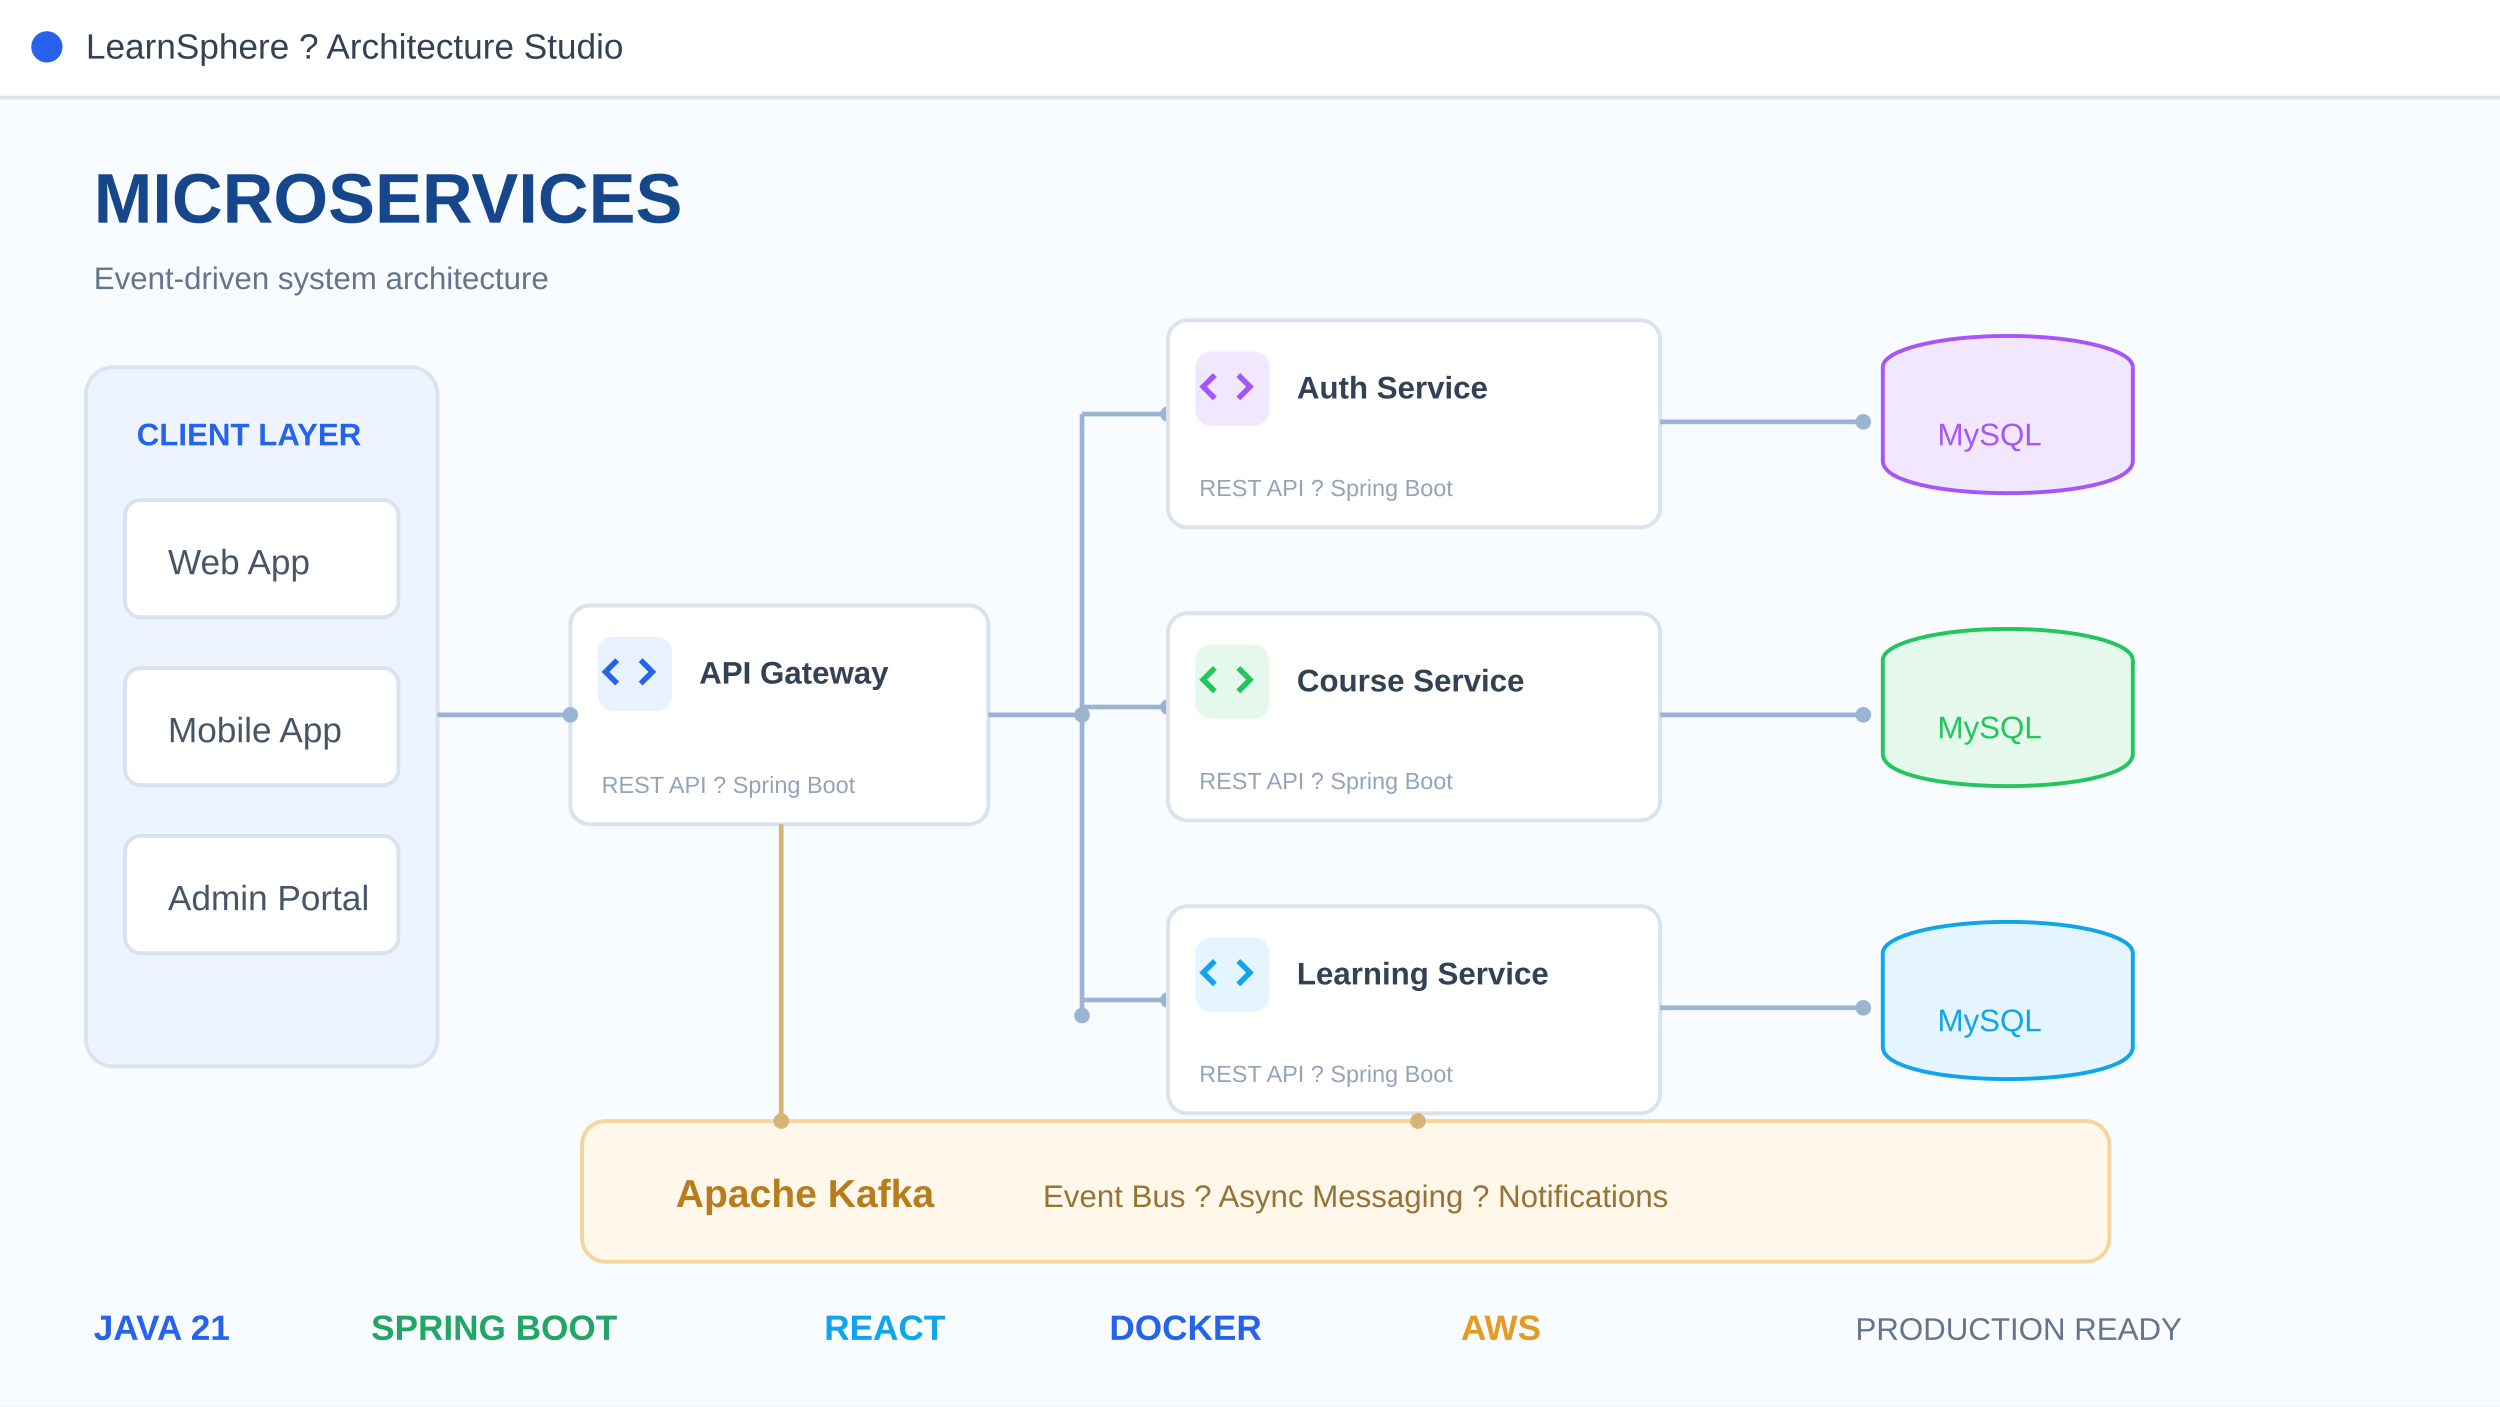
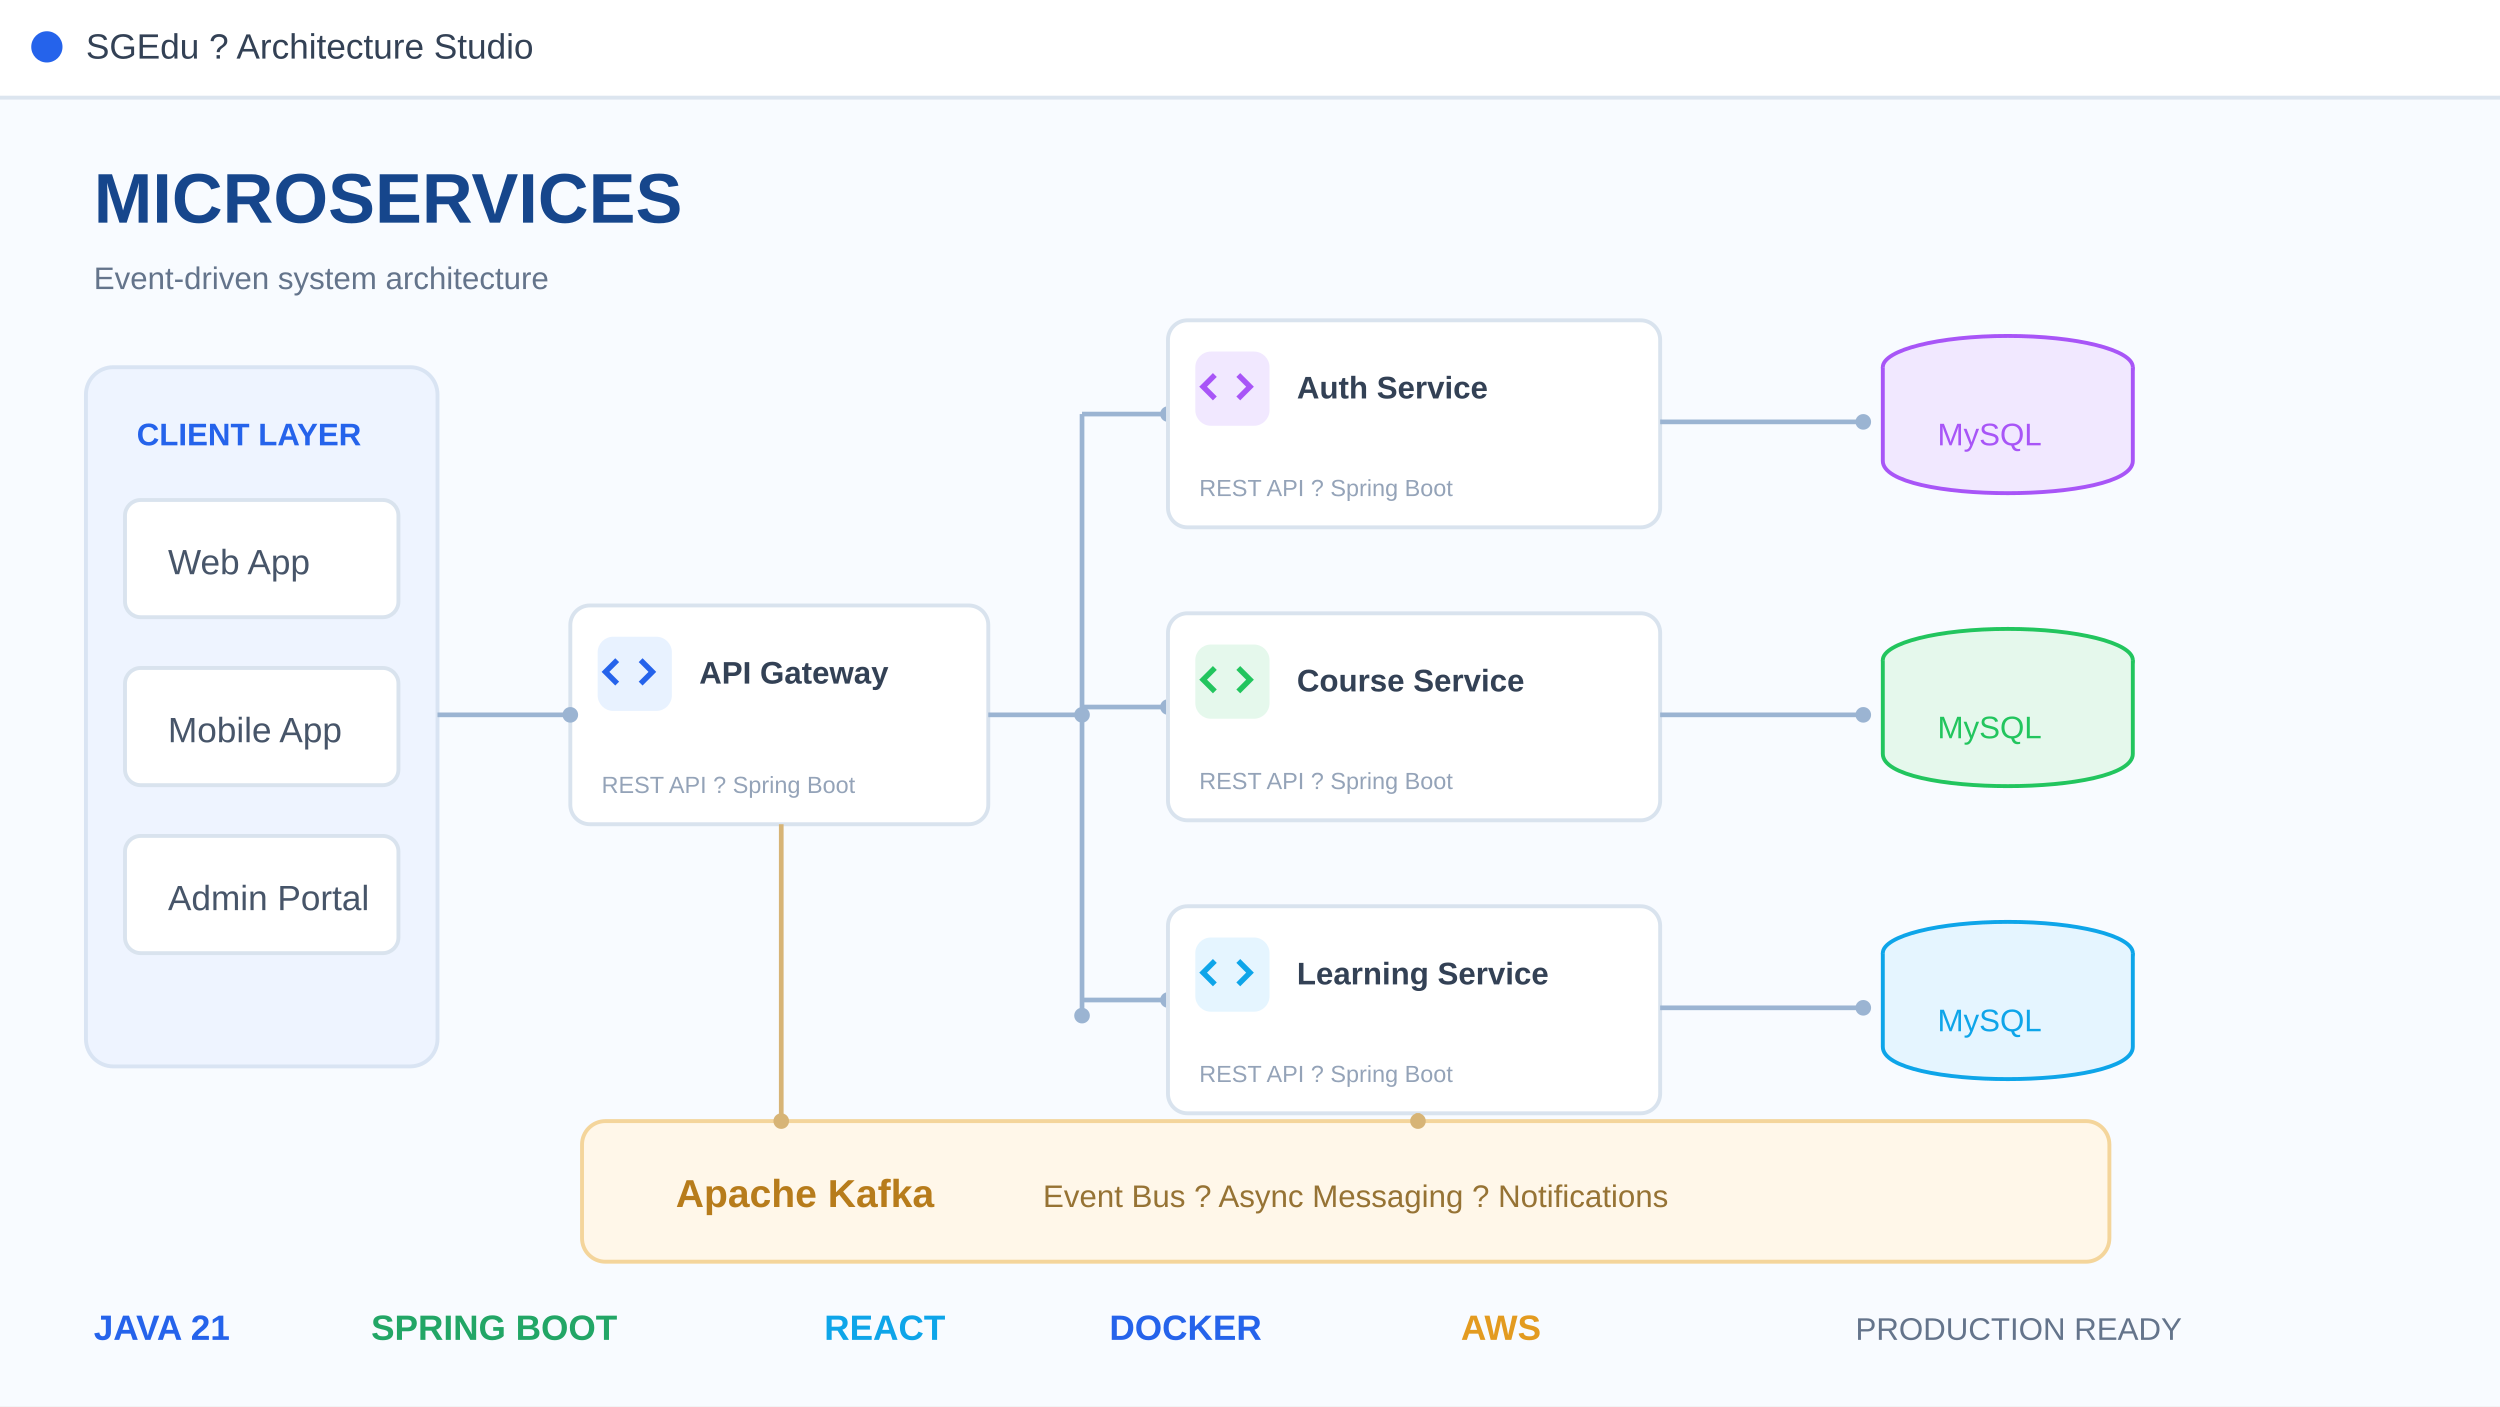
<svg xmlns="http://www.w3.org/2000/svg" width="640" height="360" viewBox="0 0 640 360">
  <rect width="640" height="360" fill="#f8fbff" />
  <rect width="640" height="25" fill="white" />
  <circle cx="12" cy="12" r="4" fill="#2563eb" />
-   <text x="22" y="15" font-family="Arial" font-size="9" fill="#334155">LearnSphere ? Architecture Studio</text>
+   <text x="22" y="15" font-family="Arial" font-size="9" fill="#334155">SGEdu ? Architecture Studio</text>
  <path d="M0 25H640" stroke="#dce5ef" />
  <text x="24" y="57" font-family="Arial,sans-serif" font-size="18" fill="#16468c" font-weight="bold">MICROSERVICES</text>
  <text x="24" y="74" font-family="Arial,sans-serif" font-size="8" fill="#64748b" font-weight="normal">Event-driven system architecture</text>
  <rect x="22" y="94" width="90" height="179" rx="7" fill="#eef4ff" stroke="#d9e4f3" />
  <text x="35" y="114" font-family="Arial,sans-serif" font-size="8" fill="#2563eb" font-weight="bold">CLIENT LAYER</text>
  <rect x="32" y="128" width="70" height="30" rx="4" fill="white" stroke="#d9e3ee" />
  <text x="43" y="147" font-family="Arial,sans-serif" font-size="9" fill="#475569" font-weight="normal">Web App</text>
  <rect x="32" y="171" width="70" height="30" rx="4" fill="white" stroke="#d9e3ee" />
  <text x="43" y="190" font-family="Arial,sans-serif" font-size="9" fill="#475569" font-weight="normal">Mobile App</text>
  <rect x="32" y="214" width="70" height="30" rx="4" fill="white" stroke="#d9e3ee" />
  <text x="43" y="233" font-family="Arial,sans-serif" font-size="9" fill="#475569" font-weight="normal">Admin Portal</text>
  <rect x="146" y="155" width="107" height="56" rx="5" fill="white" stroke="#d9e3ee" />
  <rect x="153" y="163" width="19" height="19" rx="4" fill="#e8f2ff" />
  <path d="m158 169 -3 3 3 3 m6 -6 3 3 -3 3" fill="none" stroke="#2563eb" stroke-width="1.4" />
  <text x="179" y="175" font-family="Arial,sans-serif" font-size="8" fill="#334155" font-weight="bold">API Gateway</text>
  <text x="154" y="203" font-family="Arial,sans-serif" font-size="6" fill="#94a3b8" font-weight="normal">REST API ? Spring Boot</text>
  <path d="M112 183 L146 183" fill="none" stroke="#9bb4d2" stroke-width="1.2" />
  <circle cx="146" cy="183" r="2" fill="#9bb4d2" />
  <path d="M253 183 L277 183" fill="none" stroke="#9bb4d2" stroke-width="1.2" />
  <circle cx="277" cy="183" r="2" fill="#9bb4d2" />
  <path d="M277 106 L277 260" fill="none" stroke="#9bb4d2" stroke-width="1.2" />
  <circle cx="277" cy="260" r="2" fill="#9bb4d2" />
  <path d="M277 106 L299 106" fill="none" stroke="#9bb4d2" stroke-width="1.2" />
  <circle cx="299" cy="106" r="2" fill="#9bb4d2" />
  <rect x="299" y="82" width="126" height="53" rx="5" fill="white" stroke="#d9e3ee" />
  <rect x="306" y="90" width="19" height="19" rx="4" fill="#f1e8ff" />
  <path d="m311 96 -3 3 3 3 m6 -6 3 3 -3 3" fill="none" stroke="#a855f7" stroke-width="1.4" />
  <text x="332" y="102" font-family="Arial,sans-serif" font-size="8" fill="#334155" font-weight="bold">Auth Service</text>
  <text x="307" y="127" font-family="Arial,sans-serif" font-size="6" fill="#94a3b8" font-weight="normal">REST API ? Spring Boot</text>
  <path d="M425 108 L477 108" fill="none" stroke="#9bb4d2" stroke-width="1.2" />
  <circle cx="477" cy="108" r="2" fill="#9bb4d2" />
  <ellipse cx="514" cy="94" rx="32" ry="8" fill="#f1e8ff" stroke="#a855f7" />
  <path d="M482 94v24c0 11 64 11 64 0v-24" fill="#f1e8ff" stroke="#a855f7" />
  <text x="496" y="114" font-family="Arial,sans-serif" font-size="8" fill="#a855f7" font-weight="normal">MySQL</text>
  <path d="M277 181 L299 181" fill="none" stroke="#9bb4d2" stroke-width="1.2" />
  <circle cx="299" cy="181" r="2" fill="#9bb4d2" />
  <rect x="299" y="157" width="126" height="53" rx="5" fill="white" stroke="#d9e3ee" />
  <rect x="306" y="165" width="19" height="19" rx="4" fill="#e5f8ec" />
  <path d="m311 171 -3 3 3 3 m6 -6 3 3 -3 3" fill="none" stroke="#22c55e" stroke-width="1.4" />
  <text x="332" y="177" font-family="Arial,sans-serif" font-size="8" fill="#334155" font-weight="bold">Course Service</text>
  <text x="307" y="202" font-family="Arial,sans-serif" font-size="6" fill="#94a3b8" font-weight="normal">REST API ? Spring Boot</text>
  <path d="M425 183 L477 183" fill="none" stroke="#9bb4d2" stroke-width="1.2" />
  <circle cx="477" cy="183" r="2" fill="#9bb4d2" />
  <ellipse cx="514" cy="169" rx="32" ry="8" fill="#e5f8ec" stroke="#22c55e" />
  <path d="M482 169v24c0 11 64 11 64 0v-24" fill="#e5f8ec" stroke="#22c55e" />
  <text x="496" y="189" font-family="Arial,sans-serif" font-size="8" fill="#22c55e" font-weight="normal">MySQL</text>
  <path d="M277 256 L299 256" fill="none" stroke="#9bb4d2" stroke-width="1.2" />
  <circle cx="299" cy="256" r="2" fill="#9bb4d2" />
  <rect x="299" y="232" width="126" height="53" rx="5" fill="white" stroke="#d9e3ee" />
  <rect x="306" y="240" width="19" height="19" rx="4" fill="#e5f5ff" />
  <path d="m311 246 -3 3 3 3 m6 -6 3 3 -3 3" fill="none" stroke="#0ea5e9" stroke-width="1.4" />
  <text x="332" y="252" font-family="Arial,sans-serif" font-size="8" fill="#334155" font-weight="bold">Learning Service</text>
  <text x="307" y="277" font-family="Arial,sans-serif" font-size="6" fill="#94a3b8" font-weight="normal">REST API ? Spring Boot</text>
  <path d="M425 258 L477 258" fill="none" stroke="#9bb4d2" stroke-width="1.2" />
  <circle cx="477" cy="258" r="2" fill="#9bb4d2" />
  <ellipse cx="514" cy="244" rx="32" ry="8" fill="#e5f5ff" stroke="#0ea5e9" />
  <path d="M482 244v24c0 11 64 11 64 0v-24" fill="#e5f5ff" stroke="#0ea5e9" />
  <text x="496" y="264" font-family="Arial,sans-serif" font-size="8" fill="#0ea5e9" font-weight="normal">MySQL</text>
  <rect x="149" y="287" width="391" height="36" rx="6" fill="#fff7e9" stroke="#f4d59b" />
  <text x="173" y="309" font-family="Arial,sans-serif" font-size="10" fill="#b77c1b" font-weight="bold">Apache Kafka</text>
  <text x="267" y="309" font-family="Arial,sans-serif" font-size="8" fill="#967334" font-weight="normal">Event Bus  ?  Async Messaging  ?  Notifications</text>
  <path d="M200 211 L200 287" fill="none" stroke="#d7b476" stroke-width="1.2" />
  <circle cx="200" cy="287" r="2" fill="#d7b476" />
  <path d="M363 285 L363 287" fill="none" stroke="#d7b476" stroke-width="1.2" />
  <circle cx="363" cy="287" r="2" fill="#d7b476" />
  <text x="24" y="343" font-family="Arial,sans-serif" font-size="9" fill="#2563eb" font-weight="bold">JAVA 21</text>
  <text x="95" y="343" font-family="Arial,sans-serif" font-size="9" fill="#22a666" font-weight="bold">SPRING BOOT</text>
  <text x="211" y="343" font-family="Arial,sans-serif" font-size="9" fill="#0ea5e9" font-weight="bold">REACT</text>
  <text x="284" y="343" font-family="Arial,sans-serif" font-size="9" fill="#2563eb" font-weight="bold">DOCKER</text>
  <text x="374" y="343" font-family="Arial,sans-serif" font-size="9" fill="#e39b20" font-weight="bold">AWS</text>
  <text x="475" y="343" font-family="Arial,sans-serif" font-size="8" fill="#64748b" font-weight="normal">PRODUCTION READY</text>
</svg>
